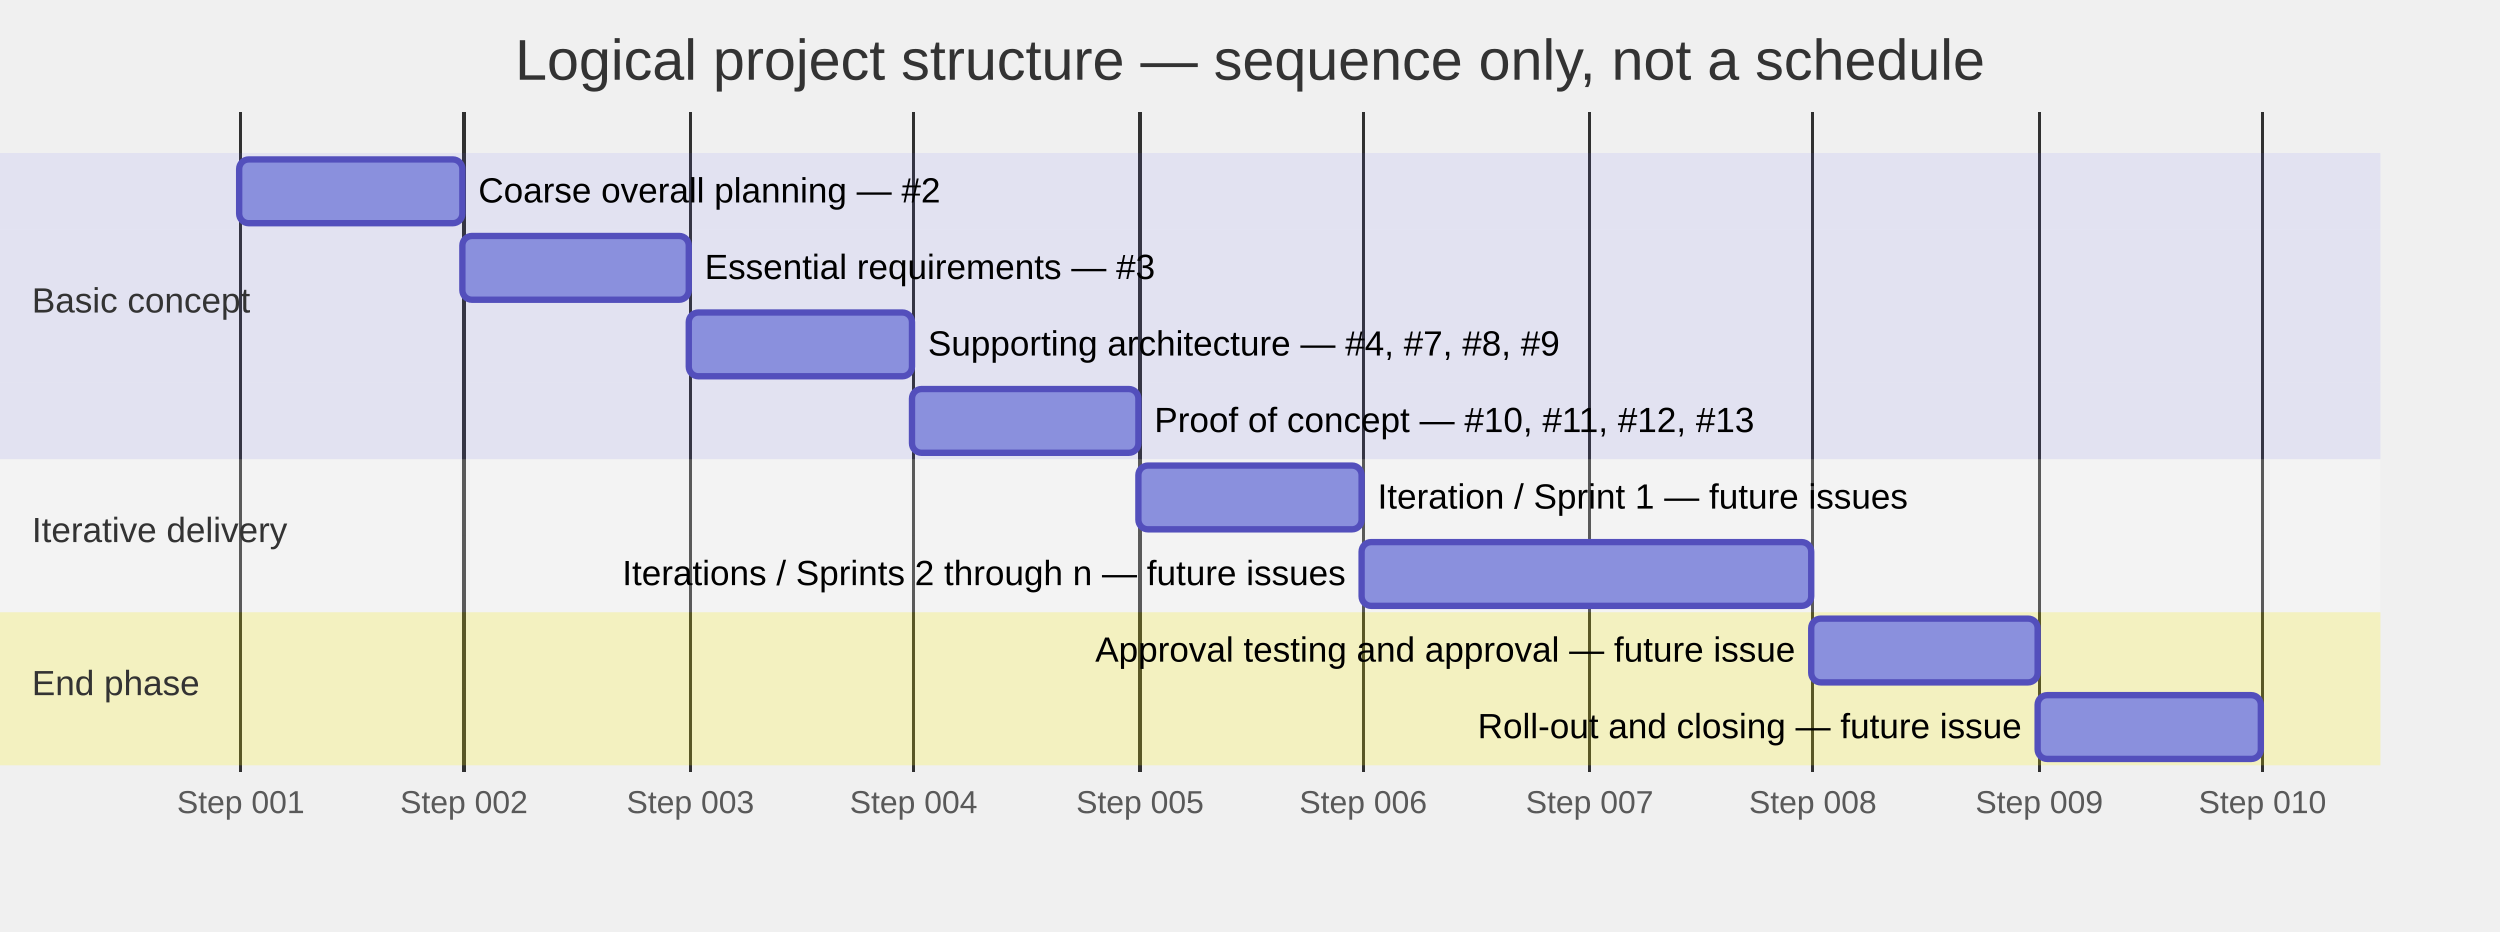
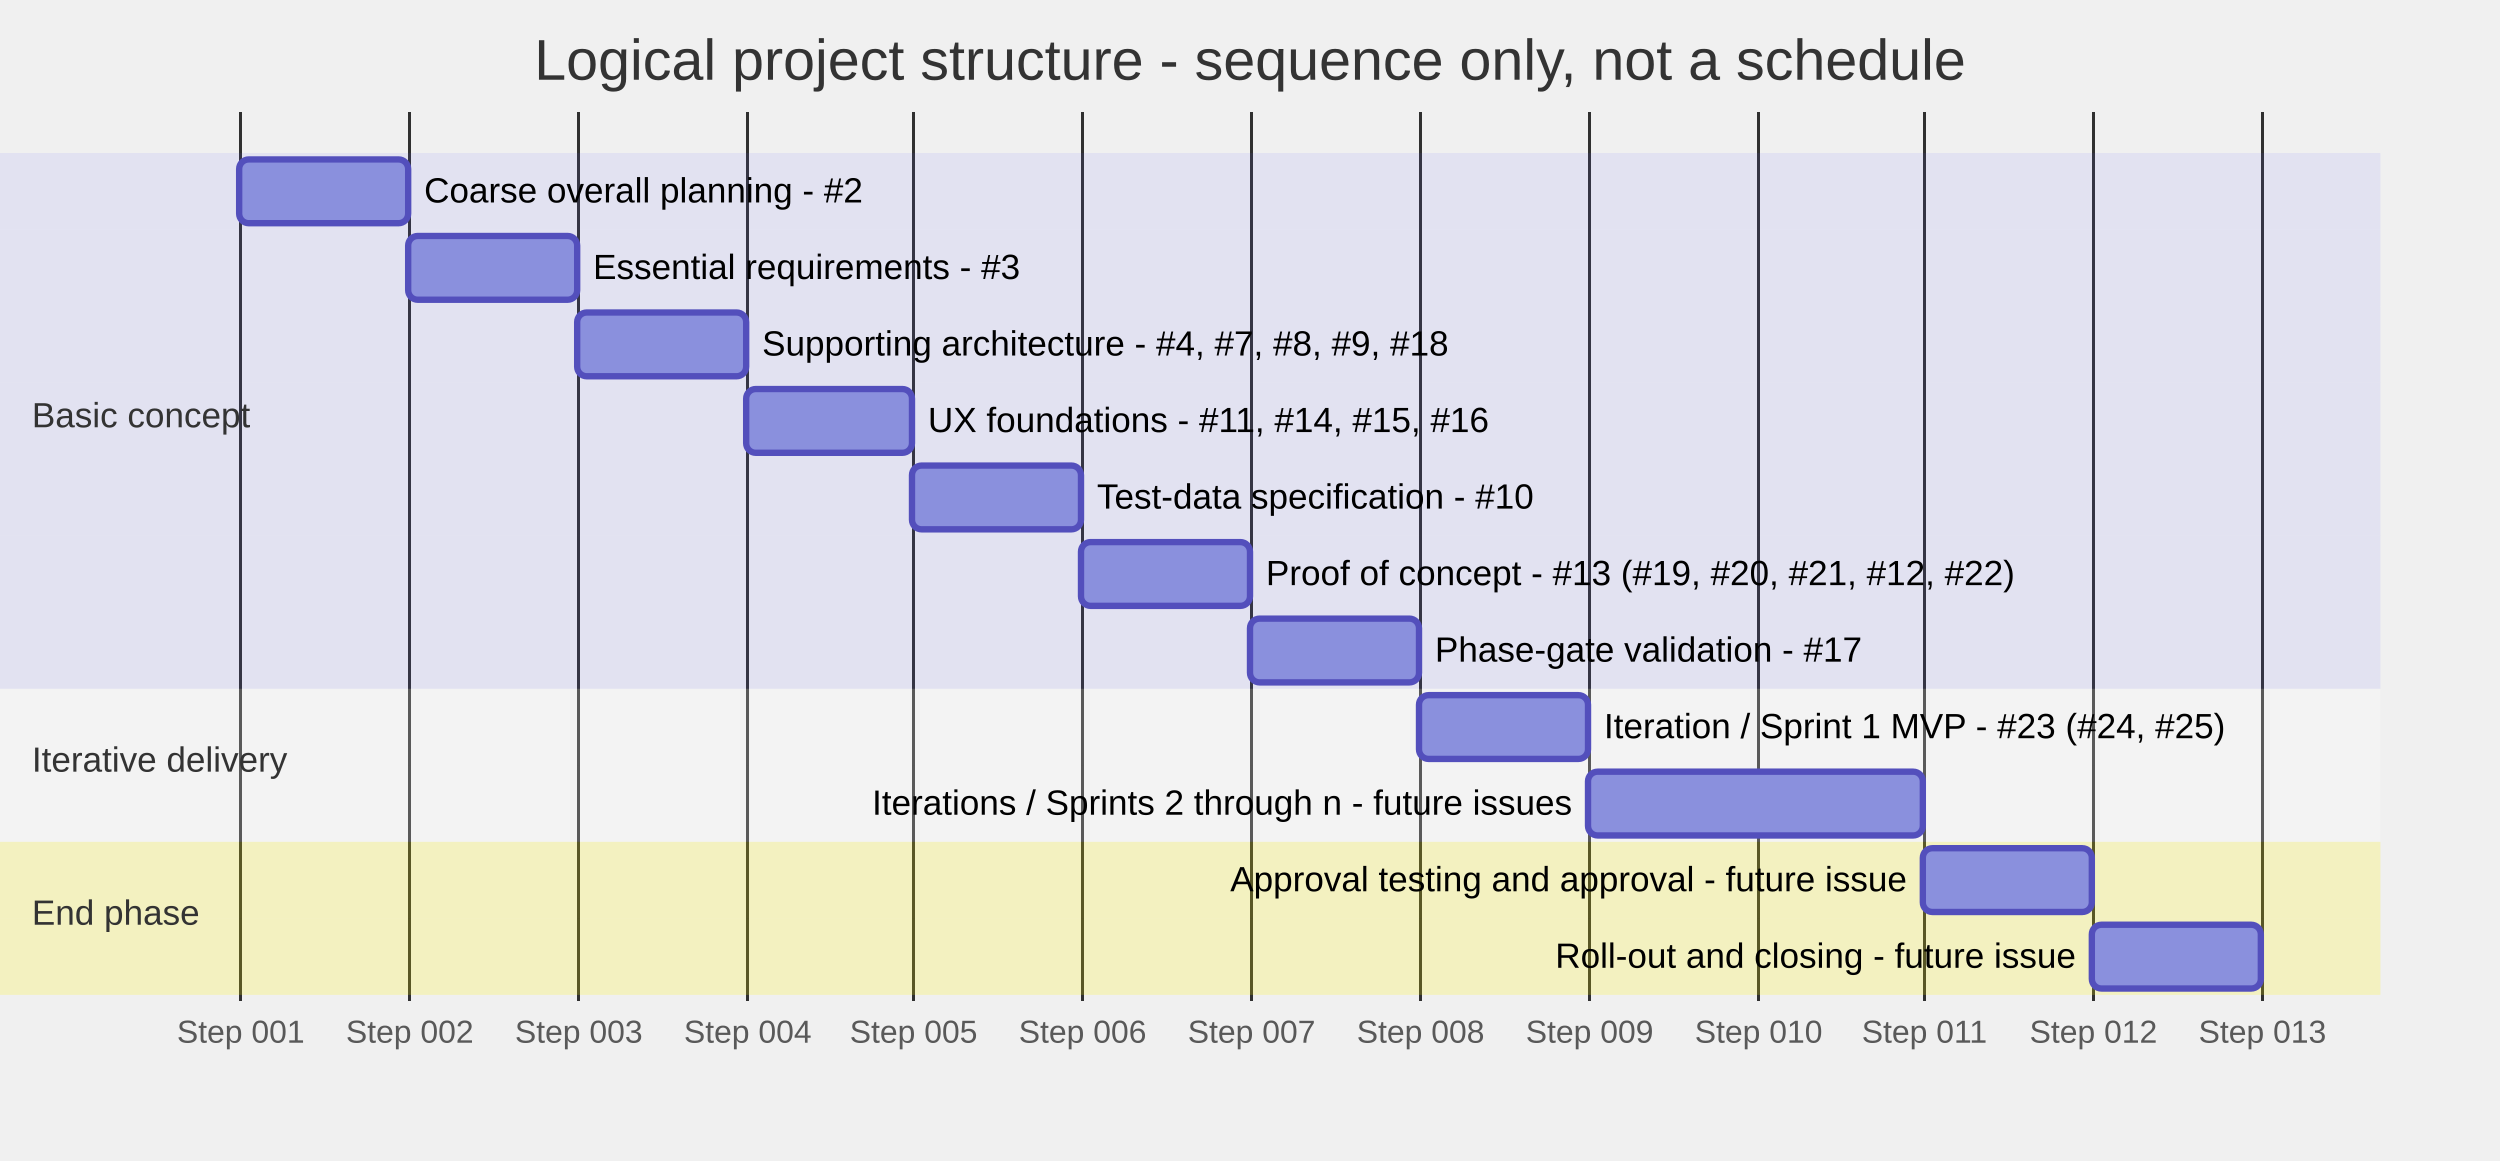
- <svg xmlns="http://www.w3.org/2000/svg" id="my-svg" width="100%" viewBox="0 0 784 292" style="max-width: 784px; background-color: white;" role="graphics-document document" aria-roledescription="gantt">
+ <svg xmlns="http://www.w3.org/2000/svg" id="my-svg" width="100%" viewBox="0 0 784 364" style="max-width: 784px; background-color: white;" role="graphics-document document" aria-roledescription="gantt">
  <style>#my-svg{font-family:"trebuchet ms",verdana,arial,sans-serif;font-size:16px;fill:#333;}@keyframes edge-animation-frame{from{stroke-dashoffset:0;}}@keyframes dash{to{stroke-dashoffset:0;}}#my-svg .edge-animation-slow{stroke-dasharray:9,5!important;stroke-dashoffset:900;animation:dash 50s linear infinite;stroke-linecap:round;}#my-svg .edge-animation-fast{stroke-dasharray:9,5!important;stroke-dashoffset:900;animation:dash 20s linear infinite;stroke-linecap:round;}#my-svg .error-icon{fill:#552222;}#my-svg .error-text{fill:#552222;stroke:#552222;}#my-svg .edge-thickness-normal{stroke-width:1px;}#my-svg .edge-thickness-thick{stroke-width:3.5px;}#my-svg .edge-pattern-solid{stroke-dasharray:0;}#my-svg .edge-thickness-invisible{stroke-width:0;fill:none;}#my-svg .edge-pattern-dashed{stroke-dasharray:3;}#my-svg .edge-pattern-dotted{stroke-dasharray:2;}#my-svg .marker{fill:#333333;stroke:#333333;}#my-svg .marker.cross{stroke:#333333;}#my-svg svg{font-family:"trebuchet ms",verdana,arial,sans-serif;font-size:16px;}#my-svg p{margin:0;}#my-svg .mermaid-main-font{font-family:"trebuchet ms",verdana,arial,sans-serif;}#my-svg .exclude-range{fill:#eeeeee;}#my-svg .section{stroke:none;opacity:0.2;}#my-svg .section0{fill:rgba(102, 102, 255, 0.49);}#my-svg .section2{fill:#fff400;}#my-svg .section1,#my-svg .section3{fill:white;opacity:0.2;}#my-svg .sectionTitle0{fill:#333;}#my-svg .sectionTitle1{fill:#333;}#my-svg .sectionTitle2{fill:#333;}#my-svg .sectionTitle3{fill:#333;}#my-svg .sectionTitle{text-anchor:start;font-family:"trebuchet ms",verdana,arial,sans-serif;}#my-svg .grid .tick{stroke:lightgrey;opacity:0.8;shape-rendering:crispEdges;}#my-svg .grid .tick text{font-family:"trebuchet ms",verdana,arial,sans-serif;fill:#333;}#my-svg .grid path{stroke-width:0;}#my-svg .today{fill:none;stroke:red;stroke-width:2px;}#my-svg .task{stroke-width:2;}#my-svg .taskText{text-anchor:middle;font-family:"trebuchet ms",verdana,arial,sans-serif;}#my-svg .taskTextOutsideRight{fill:black;text-anchor:start;font-family:"trebuchet ms",verdana,arial,sans-serif;}#my-svg .taskTextOutsideLeft{fill:black;text-anchor:end;}#my-svg .task.clickable{cursor:pointer;}#my-svg .taskText.clickable{cursor:pointer;fill:#003163!important;font-weight:bold;}#my-svg .taskTextOutsideLeft.clickable{cursor:pointer;fill:#003163!important;font-weight:bold;}#my-svg .taskTextOutsideRight.clickable{cursor:pointer;fill:#003163!important;font-weight:bold;}#my-svg .taskText0,#my-svg .taskText1,#my-svg .taskText2,#my-svg .taskText3{fill:white;}#my-svg .task0,#my-svg .task1,#my-svg .task2,#my-svg .task3{fill:#8a90dd;stroke:#534fbc;}#my-svg .taskTextOutside0,#my-svg .taskTextOutside2{fill:black;}#my-svg .taskTextOutside1,#my-svg .taskTextOutside3{fill:black;}#my-svg .active0,#my-svg .active1,#my-svg .active2,#my-svg .active3{fill:#bfc7ff;stroke:#534fbc;}#my-svg .activeText0,#my-svg .activeText1,#my-svg .activeText2,#my-svg .activeText3{fill:black!important;}#my-svg .done0,#my-svg .done1,#my-svg .done2,#my-svg .done3{stroke:grey;fill:lightgrey;stroke-width:2;}#my-svg .doneText0,#my-svg .doneText1,#my-svg .doneText2,#my-svg .doneText3{fill:black!important;}#my-svg .doneText0.taskTextOutsideLeft,#my-svg .doneText0.taskTextOutsideRight,#my-svg .doneText1.taskTextOutsideLeft,#my-svg .doneText1.taskTextOutsideRight,#my-svg .doneText2.taskTextOutsideLeft,#my-svg .doneText2.taskTextOutsideRight,#my-svg .doneText3.taskTextOutsideLeft,#my-svg .doneText3.taskTextOutsideRight{fill:black!important;}#my-svg .crit0,#my-svg .crit1,#my-svg .crit2,#my-svg .crit3{stroke:#ff8888;fill:red;stroke-width:2;}#my-svg .activeCrit0,#my-svg .activeCrit1,#my-svg .activeCrit2,#my-svg .activeCrit3{stroke:#ff8888;fill:#bfc7ff;stroke-width:2;}#my-svg .doneCrit0,#my-svg .doneCrit1,#my-svg .doneCrit2,#my-svg .doneCrit3{stroke:#ff8888;fill:lightgrey;stroke-width:2;cursor:pointer;shape-rendering:crispEdges;}#my-svg .milestone{transform:rotate(45deg) scale(0.8,0.8);}#my-svg .milestoneText{font-style:italic;}#my-svg .doneCritText0,#my-svg .doneCritText1,#my-svg .doneCritText2,#my-svg .doneCritText3{fill:black!important;}#my-svg .doneCritText0.taskTextOutsideLeft,#my-svg .doneCritText0.taskTextOutsideRight,#my-svg .doneCritText1.taskTextOutsideLeft,#my-svg .doneCritText1.taskTextOutsideRight,#my-svg .doneCritText2.taskTextOutsideLeft,#my-svg .doneCritText2.taskTextOutsideRight,#my-svg .doneCritText3.taskTextOutsideLeft,#my-svg .doneCritText3.taskTextOutsideRight{fill:black!important;}#my-svg .vert{stroke:navy;}#my-svg .vertText{font-size:15px;text-anchor:middle;fill:navy!important;}#my-svg .activeCritText0,#my-svg .activeCritText1,#my-svg .activeCritText2,#my-svg .activeCritText3{fill:black!important;}#my-svg .titleText{text-anchor:middle;font-size:18px;fill:#333;font-family:"trebuchet ms",verdana,arial,sans-serif;}#my-svg .node .neo-node{stroke:#9370DB;}#my-svg [data-look="neo"].node rect,#my-svg [data-look="neo"].cluster rect,#my-svg [data-look="neo"].node polygon{stroke:#9370DB;filter:drop-shadow(1px 2px 2px rgba(185, 185, 185, 1));}#my-svg [data-look="neo"].swimlane.cluster rect{filter:none;}#my-svg [data-look="neo"].node path{stroke:#9370DB;stroke-width:1px;}#my-svg [data-look="neo"].node .outer-path{filter:drop-shadow(1px 2px 2px rgba(185, 185, 185, 1));}#my-svg [data-look="neo"].node .neo-line path{stroke:#9370DB;filter:none;}#my-svg [data-look="neo"].node circle{stroke:#9370DB;filter:drop-shadow(1px 2px 2px rgba(185, 185, 185, 1));}#my-svg [data-look="neo"].node circle .state-start{fill:#000000;}#my-svg [data-look="neo"].icon-shape .icon{fill:#9370DB;filter:drop-shadow(1px 2px 2px rgba(185, 185, 185, 1));}#my-svg [data-look="neo"].icon-shape .icon-neo path{stroke:#9370DB;filter:drop-shadow(1px 2px 2px rgba(185, 185, 185, 1));}#my-svg :root{--mermaid-font-family:"trebuchet ms",verdana,arial,sans-serif;}</style>
  <g />
-   <g class="grid" transform="translate(75, 242)" fill="none" font-size="10" font-family="sans-serif" text-anchor="middle">
-     <path class="domain" stroke="currentColor" d="M0.5,-207V0.5H634.5V-207" />
+   <g class="grid" transform="translate(75, 314)" fill="none" font-size="10" font-family="sans-serif" text-anchor="middle">
+     <path class="domain" stroke="currentColor" d="M0.5,-279V0.5H634.5V-279" />
    <g class="tick" opacity="1" transform="translate(0.5,0)">
-       <line stroke="currentColor" y2="-207" />
+       <line stroke="currentColor" y2="-279" />
      <text fill="#000" y="3" dy="1em" stroke="none" font-size="10" style="text-anchor: middle;">Step 001</text>
    </g>
-     <g class="tick" opacity="1" transform="translate(70.5,0)">
-       <line stroke="currentColor" y2="-207" />
+     <g class="tick" opacity="1" transform="translate(53.5,0)">
+       <line stroke="currentColor" y2="-279" />
      <text fill="#000" y="3" dy="1em" stroke="none" font-size="10" style="text-anchor: middle;">Step 002</text>
    </g>
-     <g class="tick" opacity="1" transform="translate(141.5,0)">
-       <line stroke="currentColor" y2="-207" />
+     <g class="tick" opacity="1" transform="translate(106.5,0)">
+       <line stroke="currentColor" y2="-279" />
      <text fill="#000" y="3" dy="1em" stroke="none" font-size="10" style="text-anchor: middle;">Step 003</text>
    </g>
-     <g class="tick" opacity="1" transform="translate(211.5,0)">
-       <line stroke="currentColor" y2="-207" />
+     <g class="tick" opacity="1" transform="translate(159.5,0)">
+       <line stroke="currentColor" y2="-279" />
      <text fill="#000" y="3" dy="1em" stroke="none" font-size="10" style="text-anchor: middle;">Step 004</text>
    </g>
-     <g class="tick" opacity="1" transform="translate(282.5,0)">
-       <line stroke="currentColor" y2="-207" />
+     <g class="tick" opacity="1" transform="translate(211.5,0)">
+       <line stroke="currentColor" y2="-279" />
      <text fill="#000" y="3" dy="1em" stroke="none" font-size="10" style="text-anchor: middle;">Step 005</text>
    </g>
-     <g class="tick" opacity="1" transform="translate(352.5,0)">
-       <line stroke="currentColor" y2="-207" />
+     <g class="tick" opacity="1" transform="translate(264.5,0)">
+       <line stroke="currentColor" y2="-279" />
      <text fill="#000" y="3" dy="1em" stroke="none" font-size="10" style="text-anchor: middle;">Step 006</text>
    </g>
-     <g class="tick" opacity="1" transform="translate(423.5,0)">
-       <line stroke="currentColor" y2="-207" />
+     <g class="tick" opacity="1" transform="translate(317.5,0)">
+       <line stroke="currentColor" y2="-279" />
      <text fill="#000" y="3" dy="1em" stroke="none" font-size="10" style="text-anchor: middle;">Step 007</text>
    </g>
-     <g class="tick" opacity="1" transform="translate(493.5,0)">
-       <line stroke="currentColor" y2="-207" />
+     <g class="tick" opacity="1" transform="translate(370.5,0)">
+       <line stroke="currentColor" y2="-279" />
      <text fill="#000" y="3" dy="1em" stroke="none" font-size="10" style="text-anchor: middle;">Step 008</text>
    </g>
-     <g class="tick" opacity="1" transform="translate(564.5,0)">
-       <line stroke="currentColor" y2="-207" />
+     <g class="tick" opacity="1" transform="translate(423.5,0)">
+       <line stroke="currentColor" y2="-279" />
      <text fill="#000" y="3" dy="1em" stroke="none" font-size="10" style="text-anchor: middle;">Step 009</text>
    </g>
+     <g class="tick" opacity="1" transform="translate(476.5,0)">
+       <line stroke="currentColor" y2="-279" />
+       <text fill="#000" y="3" dy="1em" stroke="none" font-size="10" style="text-anchor: middle;">Step 010</text>
+     </g>
+     <g class="tick" opacity="1" transform="translate(528.5,0)">
+       <line stroke="currentColor" y2="-279" />
+       <text fill="#000" y="3" dy="1em" stroke="none" font-size="10" style="text-anchor: middle;">Step 011</text>
+     </g>
+     <g class="tick" opacity="1" transform="translate(581.5,0)">
+       <line stroke="currentColor" y2="-279" />
+       <text fill="#000" y="3" dy="1em" stroke="none" font-size="10" style="text-anchor: middle;">Step 012</text>
+     </g>
    <g class="tick" opacity="1" transform="translate(634.5,0)">
-       <line stroke="currentColor" y2="-207" />
-       <text fill="#000" y="3" dy="1em" stroke="none" font-size="10" style="text-anchor: middle;">Step 010</text>
+       <line stroke="currentColor" y2="-279" />
+       <text fill="#000" y="3" dy="1em" stroke="none" font-size="10" style="text-anchor: middle;">Step 013</text>
    </g>
  </g>
  <g>
    <rect x="0" y="48" width="746.5" height="24" class="section section0" />
    <rect x="0" y="72" width="746.5" height="24" class="section section0" />
    <rect x="0" y="96" width="746.5" height="24" class="section section0" />
    <rect x="0" y="120" width="746.5" height="24" class="section section0" />
-     <rect x="0" y="144" width="746.5" height="24" class="section section1" />
-     <rect x="0" y="168" width="746.5" height="24" class="section section1" />
-     <rect x="0" y="192" width="746.5" height="24" class="section section2" />
-     <rect x="0" y="216" width="746.5" height="24" class="section section2" />
+     <rect x="0" y="144" width="746.5" height="24" class="section section0" />
+     <rect x="0" y="168" width="746.5" height="24" class="section section0" />
+     <rect x="0" y="192" width="746.5" height="24" class="section section0" />
+     <rect x="0" y="216" width="746.5" height="24" class="section section1" />
+     <rect x="0" y="240" width="746.5" height="24" class="section section1" />
+     <rect x="0" y="264" width="746.5" height="24" class="section section2" />
+     <rect x="0" y="288" width="746.5" height="24" class="section section2" />
  </g>
  <g>
-     <rect id="my-svg-plan" rx="3" ry="3" x="75" y="50" width="70" height="20" transform-origin="110px 60px" class="task task0" />
-     <rect id="my-svg-requirements" rx="3" ry="3" x="145" y="74" width="71" height="20" transform-origin="180.5px 84px" class="task task0" />
-     <rect id="my-svg-architecture" rx="3" ry="3" x="216" y="98" width="70" height="20" transform-origin="251px 108px" class="task task0" />
-     <rect id="my-svg-poc" rx="3" ry="3" x="286" y="122" width="71" height="20" transform-origin="321.5px 132px" class="task task0" />
-     <rect id="my-svg-iteration1" rx="3" ry="3" x="357" y="146" width="70" height="20" transform-origin="392px 156px" class="task task1" />
-     <rect id="my-svg-iterations" rx="3" ry="3" x="427" y="170" width="141" height="20" transform-origin="497.5px 180px" class="task task1" />
-     <rect id="my-svg-approval" rx="3" ry="3" x="568" y="194" width="71" height="20" transform-origin="603.5px 204px" class="task task2" />
-     <rect id="my-svg-closing" rx="3" ry="3" x="639" y="218" width="70" height="20" transform-origin="674px 228px" class="task task2" />
-     <text id="my-svg-plan-text" font-size="11" x="150" y="63.5" class="taskTextOutsideRight taskTextOutside0  width-141.76513671875">Coarse overall planning — #2              </text>
-     <text id="my-svg-requirements-text" font-size="11" x="221" y="87.5" class="taskTextOutsideRight taskTextOutside0  width-138.89697265625">Essential requirements — #3               </text>
-     <text id="my-svg-architecture-text" font-size="11" x="291" y="111.5" class="taskTextOutsideRight taskTextOutside0  width-200.326171875">Supporting architecture — #4, #7, #8, #9  </text>
-     <text id="my-svg-poc-text" font-size="11" x="362" y="135.5" class="taskTextOutsideRight taskTextOutside0  width-187.8759765625">Proof of concept — #10, #11, #12, #13      </text>
-     <text id="my-svg-iteration1-text" font-size="11" x="432" y="159.5" class="taskTextOutsideRight taskTextOutside1  width-171.3642578125">Iteration / Sprint 1 — future issues        </text>
-     <text id="my-svg-iterations-text" font-size="11" x="422" y="183.5" class="taskTextOutsideLeft taskTextOutside1">Iterations / Sprints 2 through n — future issues </text>
-     <text id="my-svg-approval-text" font-size="11" x="563" y="207.5" class="taskTextOutsideLeft taskTextOutside2">Approval testing and approval — future issue </text>
-     <text id="my-svg-closing-text" font-size="11" x="634" y="231.5" class="taskTextOutsideLeft taskTextOutside2">Roll-out and closing — future issue          </text>
+     <rect id="my-svg-plan" rx="3" ry="3" x="75" y="50" width="53" height="20" transform-origin="101.5px 60px" class="task task0" />
+     <rect id="my-svg-requirements" rx="3" ry="3" x="128" y="74" width="53" height="20" transform-origin="154.5px 84px" class="task task0" />
+     <rect id="my-svg-architecture" rx="3" ry="3" x="181" y="98" width="53" height="20" transform-origin="207.5px 108px" class="task task0" />
+     <rect id="my-svg-ux" rx="3" ry="3" x="234" y="122" width="52" height="20" transform-origin="260px 132px" class="task task0" />
+     <rect id="my-svg-testdata" rx="3" ry="3" x="286" y="146" width="53" height="20" transform-origin="312.5px 156px" class="task task0" />
+     <rect id="my-svg-poc" rx="3" ry="3" x="339" y="170" width="53" height="20" transform-origin="365.5px 180px" class="task task0" />
+     <rect id="my-svg-gate" rx="3" ry="3" x="392" y="194" width="53" height="20" transform-origin="418.5px 204px" class="task task0" />
+     <rect id="my-svg-iteration1" rx="3" ry="3" x="445" y="218" width="53" height="20" transform-origin="471.5px 228px" class="task task1" />
+     <rect id="my-svg-iterations" rx="3" ry="3" x="498" y="242" width="105" height="20" transform-origin="550.5px 252px" class="task task1" />
+     <rect id="my-svg-approval" rx="3" ry="3" x="603" y="266" width="53" height="20" transform-origin="629.5px 276px" class="task task2" />
+     <rect id="my-svg-closing" rx="3" ry="3" x="656" y="290" width="53" height="20" transform-origin="682.5px 300px" class="task task2" />
+     <text id="my-svg-plan-text" font-size="11" x="133" y="63.5" class="taskTextOutsideRight taskTextOutside0  width-137.72607421875">Coarse overall planning - #2                       </text>
+     <text id="my-svg-requirements-text" font-size="11" x="186" y="87.5" class="taskTextOutsideRight taskTextOutside0  width-134.85791015625">Essential requirements - #3                        </text>
+     <text id="my-svg-architecture-text" font-size="11" x="239" y="111.5" class="taskTextOutsideRight taskTextOutside0  width-220.94580078125">Supporting architecture - #4, #7, #8, #9, #18     </text>
+     <text id="my-svg-ux-text" font-size="11" x="291" y="135.5" class="taskTextOutsideRight taskTextOutside0  width-176.5107421875">UX foundations - #11, #14, #15, #16                </text>
+     <text id="my-svg-testdata-text" font-size="11" x="344" y="159.5" class="taskTextOutsideRight taskTextOutside0  width-141.4384765625">Test-data specification - #10                       </text>
+     <text id="my-svg-poc-text" font-size="11" x="397" y="183.5" class="taskTextOutsideRight taskTextOutside0  width-236.96875">Proof of concept - #13 (#19, #20, #21, #12, #22)   </text>
+     <text id="my-svg-gate-text" font-size="11" x="450" y="207.5" class="taskTextOutsideRight taskTextOutside0  width-133.94482421875">Phase-gate validation - #17                         </text>
+     <text id="my-svg-iteration1-text" font-size="11" x="503" y="231.5" class="taskTextOutsideRight taskTextOutside1  width-198.421875">Iteration / Sprint 1 MVP - #23 (#24, #25)           </text>
+     <text id="my-svg-iterations-text" font-size="11" x="493" y="255.5" class="taskTextOutsideLeft taskTextOutside1">Iterations / Sprints 2 through n - future issues    </text>
+     <text id="my-svg-approval-text" font-size="11" x="598" y="279.5" class="taskTextOutsideLeft taskTextOutside2">Approval testing and approval - future issue        </text>
+     <text id="my-svg-closing-text" font-size="11" x="651" y="303.5" class="taskTextOutsideLeft taskTextOutside2">Roll-out and closing - future issue                 </text>
  </g>
  <g>
-     <text dy="0em" x="10" y="98" font-size="11" class="sectionTitle sectionTitle0">
+     <text dy="0em" x="10" y="134" font-size="11" class="sectionTitle sectionTitle0">
      <tspan alignment-baseline="central" x="10">Basic concept</tspan>
    </text>
-     <text dy="0em" x="10" y="170" font-size="11" class="sectionTitle sectionTitle1">
+     <text dy="0em" x="10" y="242" font-size="11" class="sectionTitle sectionTitle1">
      <tspan alignment-baseline="central" x="10">Iterative delivery</tspan>
    </text>
-     <text dy="0em" x="10" y="218" font-size="11" class="sectionTitle sectionTitle2">
+     <text dy="0em" x="10" y="290" font-size="11" class="sectionTitle sectionTitle2">
      <tspan alignment-baseline="central" x="10">End phase</tspan>
    </text>
  </g>
  <g class="today">
-     <line x1="684332" x2="684332" y1="25" y2="267" class="today" />
+     <line x1="513906" x2="513906" y1="25" y2="339" class="today" />
  </g>
-   <text x="392" y="25" class="titleText">Logical project structure — sequence only, not a schedule</text>
+   <text x="392" y="25" class="titleText">Logical project structure - sequence only, not a schedule</text>
</svg>
